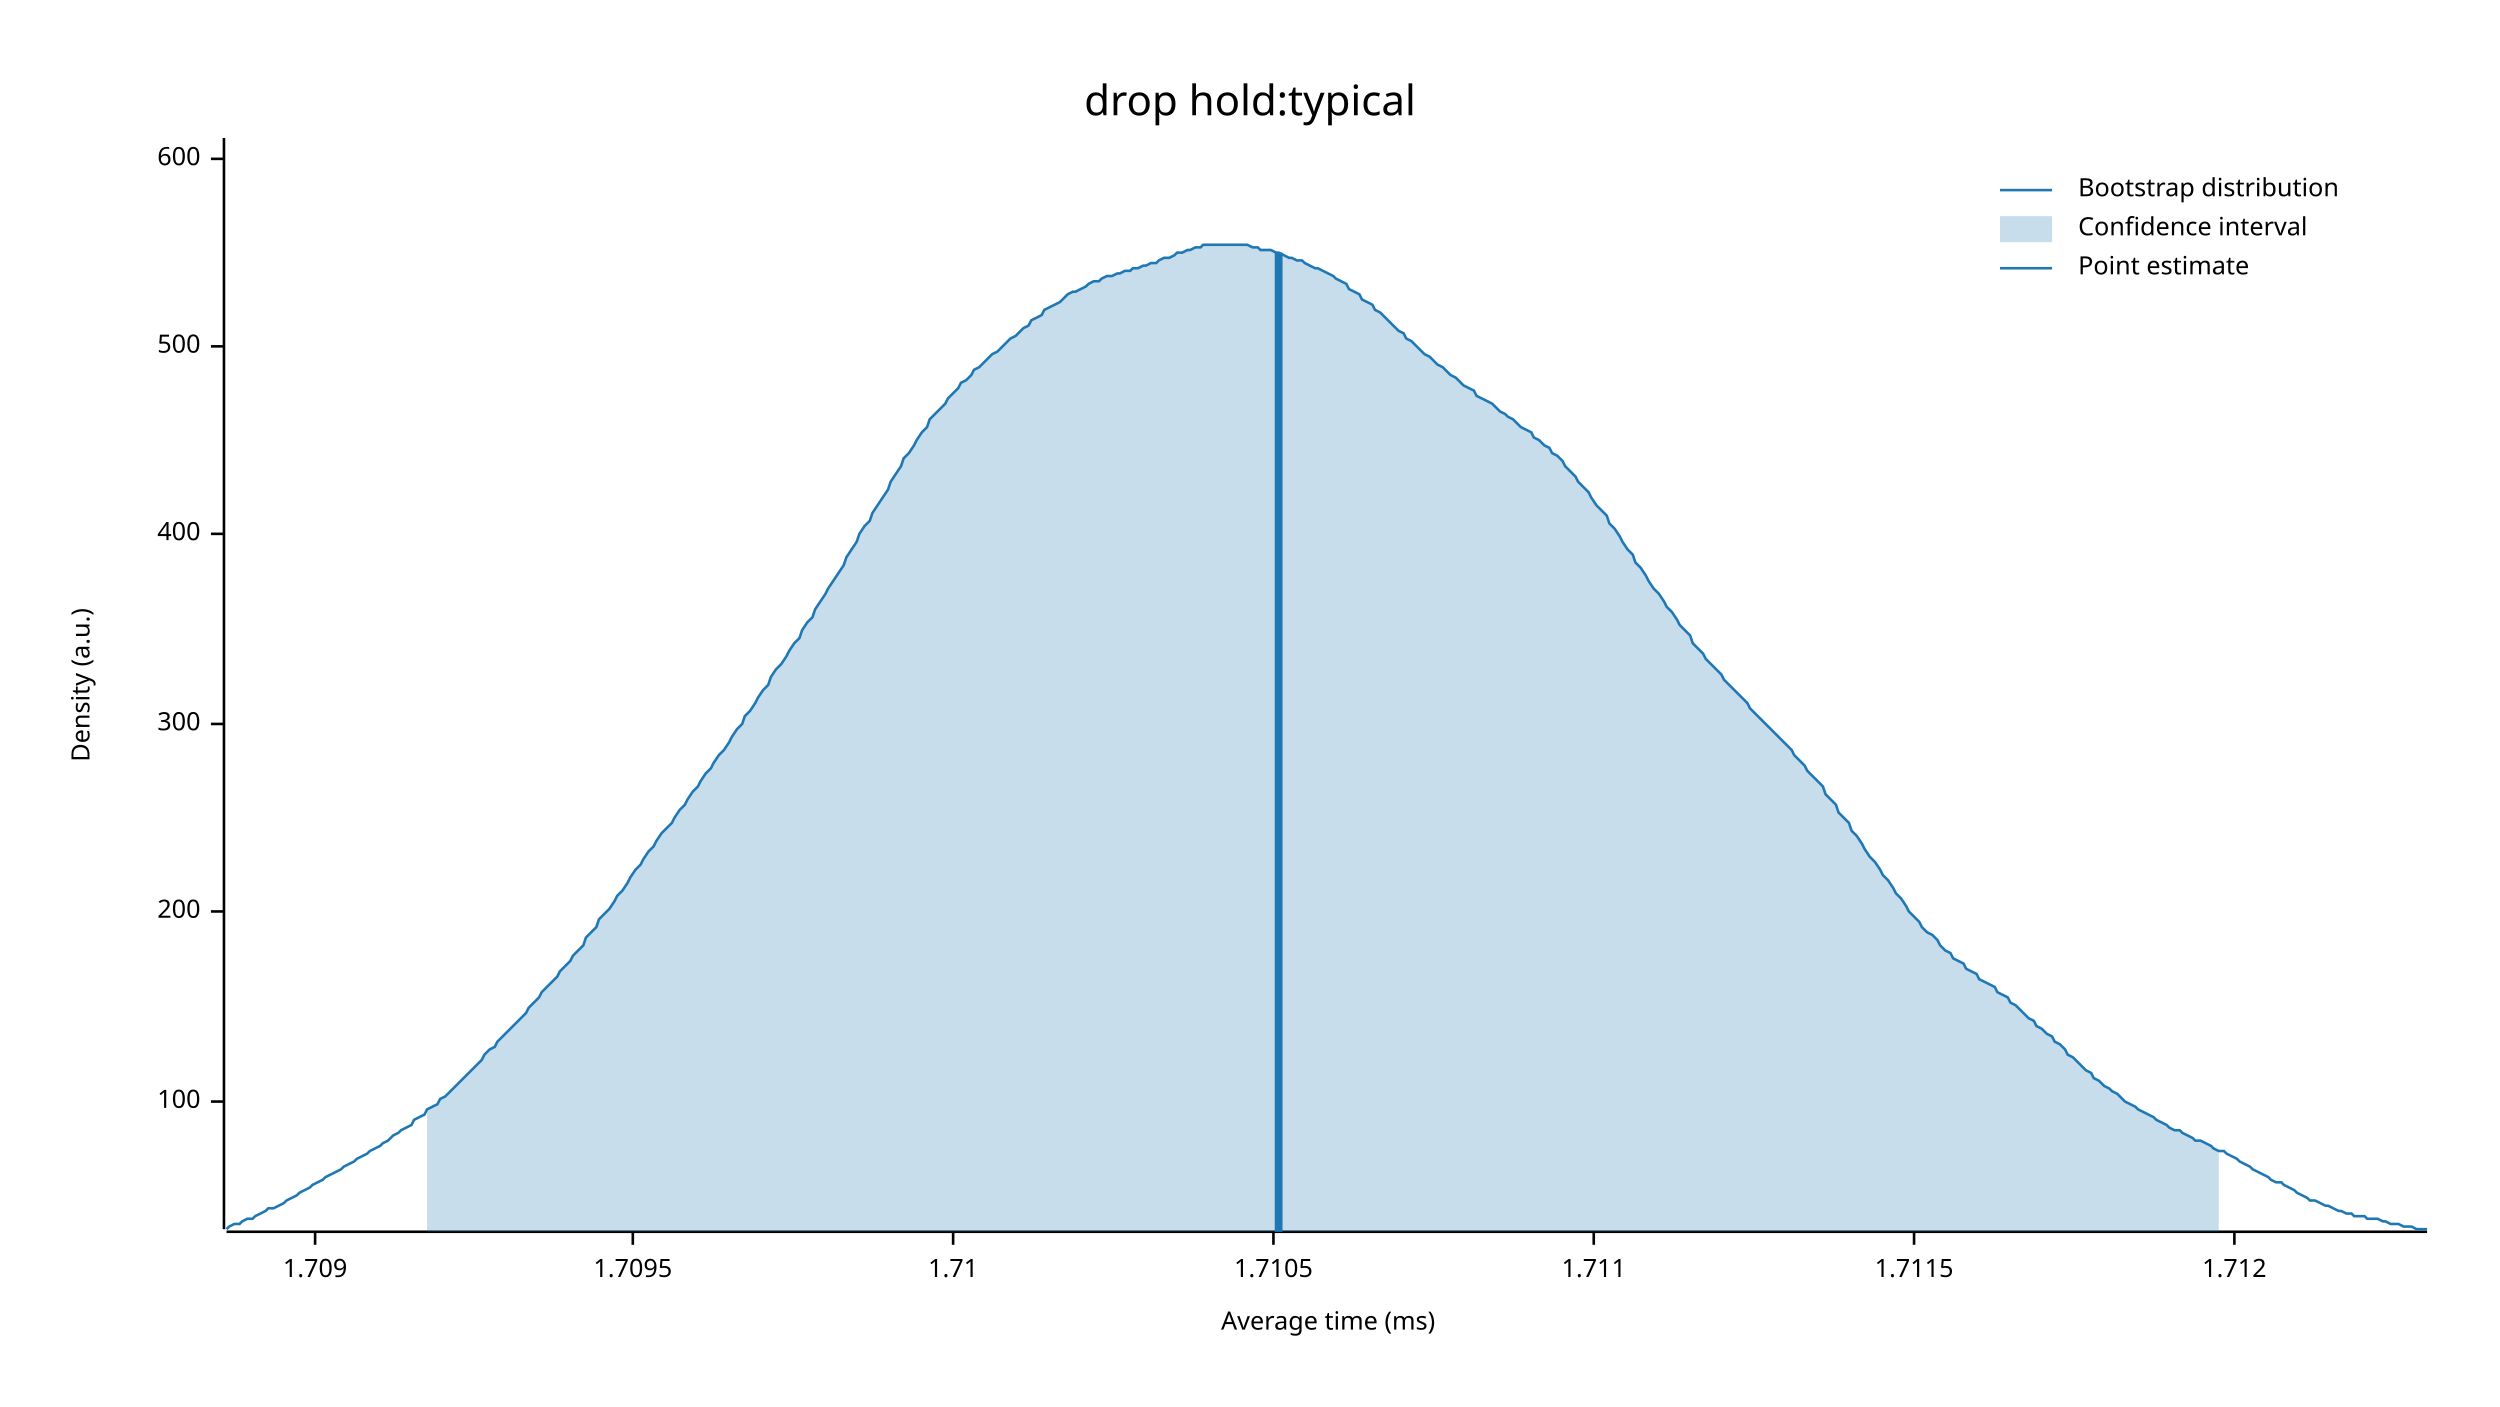
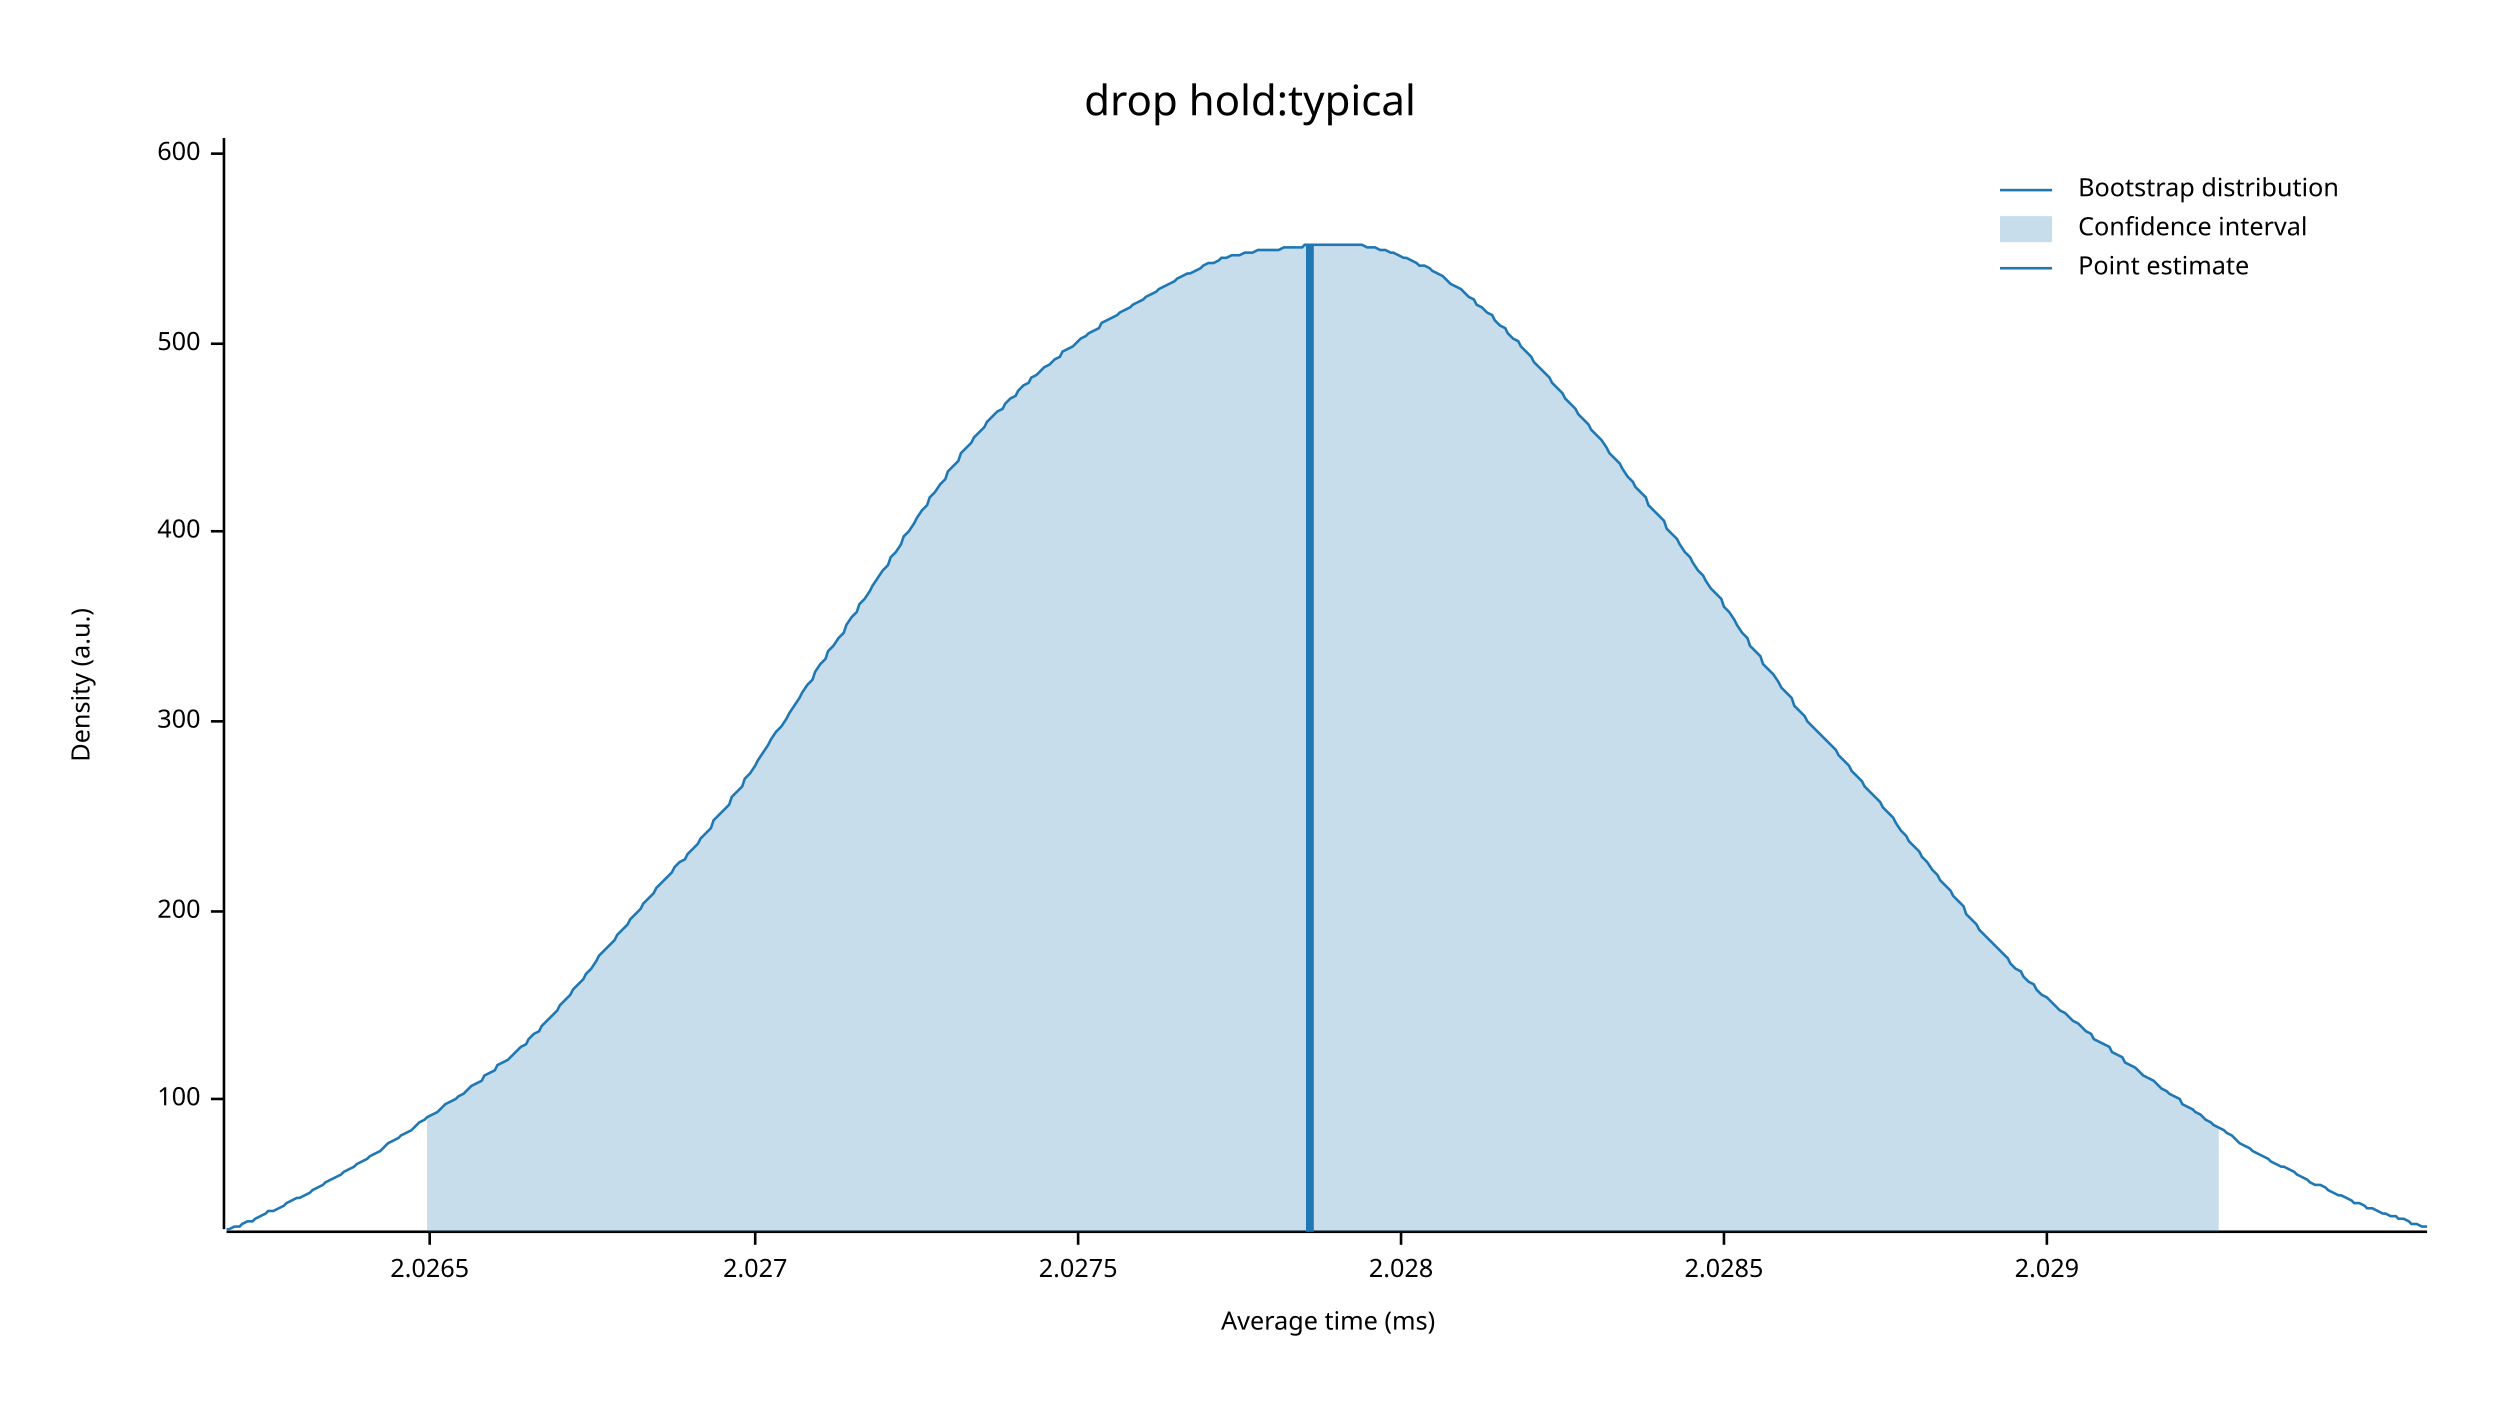
<svg xmlns="http://www.w3.org/2000/svg" width="960" height="540" viewBox="0 0 960 540">
  <text x="480" y="32" dy="0.76em" text-anchor="middle" font-family="sans-serif" font-size="16.129" opacity="1" fill="#000000">
drop hold:typical
</text>
  <text x="27" y="263" dy="0.76em" text-anchor="middle" font-family="sans-serif" font-size="9.677" opacity="1" fill="#000000" transform="rotate(270, 27, 263)">
Density (a.u.)
</text>
  <text x="510" y="513" dy="-0.5ex" text-anchor="middle" font-family="sans-serif" font-size="9.677" opacity="1" fill="#000000">
Average time (ms)
</text>
  <polyline fill="none" opacity="1" stroke="#000000" stroke-width="1" points="86,53 86,472 " />
-   <text x="77" y="423" dy="0.5ex" text-anchor="end" font-family="sans-serif" font-size="9.677" opacity="1" fill="#000000">
+   <text x="77" y="422" dy="0.5ex" text-anchor="end" font-family="sans-serif" font-size="9.677" opacity="1" fill="#000000">
100
</text>
-   <polyline fill="none" opacity="1" stroke="#000000" stroke-width="1" points="81,423 86,423 " />
+   <polyline fill="none" opacity="1" stroke="#000000" stroke-width="1" points="81,422 86,422 " />
  <text x="77" y="350" dy="0.5ex" text-anchor="end" font-family="sans-serif" font-size="9.677" opacity="1" fill="#000000">
200
</text>
  <polyline fill="none" opacity="1" stroke="#000000" stroke-width="1" points="81,350 86,350 " />
-   <text x="77" y="278" dy="0.5ex" text-anchor="end" font-family="sans-serif" font-size="9.677" opacity="1" fill="#000000">
+   <text x="77" y="277" dy="0.5ex" text-anchor="end" font-family="sans-serif" font-size="9.677" opacity="1" fill="#000000">
300
</text>
-   <polyline fill="none" opacity="1" stroke="#000000" stroke-width="1" points="81,278 86,278 " />
-   <text x="77" y="205" dy="0.5ex" text-anchor="end" font-family="sans-serif" font-size="9.677" opacity="1" fill="#000000">
+   <polyline fill="none" opacity="1" stroke="#000000" stroke-width="1" points="81,277 86,277 " />
+   <text x="77" y="204" dy="0.5ex" text-anchor="end" font-family="sans-serif" font-size="9.677" opacity="1" fill="#000000">
400
</text>
-   <polyline fill="none" opacity="1" stroke="#000000" stroke-width="1" points="81,205 86,205 " />
-   <text x="77" y="133" dy="0.5ex" text-anchor="end" font-family="sans-serif" font-size="9.677" opacity="1" fill="#000000">
+   <polyline fill="none" opacity="1" stroke="#000000" stroke-width="1" points="81,204 86,204 " />
+   <text x="77" y="132" dy="0.5ex" text-anchor="end" font-family="sans-serif" font-size="9.677" opacity="1" fill="#000000">
500
</text>
-   <polyline fill="none" opacity="1" stroke="#000000" stroke-width="1" points="81,133 86,133 " />
-   <text x="77" y="61" dy="0.5ex" text-anchor="end" font-family="sans-serif" font-size="9.677" opacity="1" fill="#000000">
+   <polyline fill="none" opacity="1" stroke="#000000" stroke-width="1" points="81,132 86,132 " />
+   <text x="77" y="59" dy="0.5ex" text-anchor="end" font-family="sans-serif" font-size="9.677" opacity="1" fill="#000000">
600
</text>
-   <polyline fill="none" opacity="1" stroke="#000000" stroke-width="1" points="81,61 86,61 " />
+   <polyline fill="none" opacity="1" stroke="#000000" stroke-width="1" points="81,59 86,59 " />
  <polyline fill="none" opacity="1" stroke="#000000" stroke-width="1" points="87,473 932,473 " />
-   <text x="121" y="483" dy="0.76em" text-anchor="middle" font-family="sans-serif" font-size="9.677" opacity="1" fill="#000000">
- 1.709
+   <text x="165" y="483" dy="0.76em" text-anchor="middle" font-family="sans-serif" font-size="9.677" opacity="1" fill="#000000">
+ 2.0265
</text>
-   <polyline fill="none" opacity="1" stroke="#000000" stroke-width="1" points="121,473 121,478 " />
-   <text x="243" y="483" dy="0.76em" text-anchor="middle" font-family="sans-serif" font-size="9.677" opacity="1" fill="#000000">
- 1.7095
+   <polyline fill="none" opacity="1" stroke="#000000" stroke-width="1" points="165,473 165,478 " />
+   <text x="290" y="483" dy="0.76em" text-anchor="middle" font-family="sans-serif" font-size="9.677" opacity="1" fill="#000000">
+ 2.027
</text>
-   <polyline fill="none" opacity="1" stroke="#000000" stroke-width="1" points="243,473 243,478 " />
-   <text x="366" y="483" dy="0.76em" text-anchor="middle" font-family="sans-serif" font-size="9.677" opacity="1" fill="#000000">
- 1.71
+   <polyline fill="none" opacity="1" stroke="#000000" stroke-width="1" points="290,473 290,478 " />
+   <text x="414" y="483" dy="0.76em" text-anchor="middle" font-family="sans-serif" font-size="9.677" opacity="1" fill="#000000">
+ 2.0275
</text>
-   <polyline fill="none" opacity="1" stroke="#000000" stroke-width="1" points="366,473 366,478 " />
-   <text x="489" y="483" dy="0.76em" text-anchor="middle" font-family="sans-serif" font-size="9.677" opacity="1" fill="#000000">
- 1.7105
+   <polyline fill="none" opacity="1" stroke="#000000" stroke-width="1" points="414,473 414,478 " />
+   <text x="538" y="483" dy="0.76em" text-anchor="middle" font-family="sans-serif" font-size="9.677" opacity="1" fill="#000000">
+ 2.028
</text>
-   <polyline fill="none" opacity="1" stroke="#000000" stroke-width="1" points="489,473 489,478 " />
-   <text x="612" y="483" dy="0.76em" text-anchor="middle" font-family="sans-serif" font-size="9.677" opacity="1" fill="#000000">
- 1.711
+   <polyline fill="none" opacity="1" stroke="#000000" stroke-width="1" points="538,473 538,478 " />
+   <text x="662" y="483" dy="0.76em" text-anchor="middle" font-family="sans-serif" font-size="9.677" opacity="1" fill="#000000">
+ 2.0285
</text>
-   <polyline fill="none" opacity="1" stroke="#000000" stroke-width="1" points="612,473 612,478 " />
-   <text x="735" y="483" dy="0.76em" text-anchor="middle" font-family="sans-serif" font-size="9.677" opacity="1" fill="#000000">
- 1.7115
+   <polyline fill="none" opacity="1" stroke="#000000" stroke-width="1" points="662,473 662,478 " />
+   <text x="786" y="483" dy="0.76em" text-anchor="middle" font-family="sans-serif" font-size="9.677" opacity="1" fill="#000000">
+ 2.029
</text>
-   <polyline fill="none" opacity="1" stroke="#000000" stroke-width="1" points="735,473 735,478 " />
-   <text x="858" y="483" dy="0.76em" text-anchor="middle" font-family="sans-serif" font-size="9.677" opacity="1" fill="#000000">
- 1.712
- </text>
-   <polyline fill="none" opacity="1" stroke="#000000" stroke-width="1" points="858,473 858,478 " />
-   <polyline fill="none" opacity="1" stroke="#1F78B4" stroke-width="1" points="87,472 88,471 90,470 92,470 93,469 95,468 97,468 98,467 100,466 102,465 103,464 105,464 107,463 109,462 110,461 112,460 114,459 115,458 117,457 119,456 120,455 122,454 124,453 125,452 127,451 129,450 131,449 132,448 134,447 136,446 137,445 139,444 141,443 142,442 144,441 146,440 147,439 149,438 151,436 153,435 154,434 156,433 158,432 159,430 161,429 163,428 164,426 166,425 168,424 169,422 171,421 173,419 175,417 176,416 178,414 180,412 181,411 183,409 185,407 186,405 188,403 190,402 191,400 193,398 195,396 197,394 198,393 200,391 202,389 203,387 205,385 207,383 208,381 210,379 212,377 214,375 215,373 217,371 219,369 220,367 222,365 224,363 225,360 227,358 229,356 230,353 232,351 234,349 236,346 237,344 239,342 241,339 242,337 244,334 246,332 247,330 249,327 251,325 252,323 254,320 256,318 258,316 259,314 261,311 263,309 264,307 266,304 268,302 269,300 271,297 273,295 274,293 276,290 278,288 280,285 281,283 283,280 285,278 286,275 288,273 290,270 291,268 293,265 295,263 296,260 298,257 300,255 302,252 303,250 305,247 307,245 308,242 310,239 312,237 313,234 315,231 317,228 318,226 320,223 322,220 324,217 325,214 327,211 329,208 330,205 332,202 334,200 335,197 337,194 339,191 341,188 342,185 344,182 346,179 347,176 349,174 351,171 352,169 354,166 356,164 357,161 359,159 361,157 363,155 364,153 366,151 368,149 369,147 371,146 373,144 374,142 376,141 378,139 379,138 381,136 383,135 385,133 386,132 388,130 390,129 391,128 393,126 395,125 396,123 398,122 400,121 401,119 403,118 405,117 407,116 408,115 410,113 412,112 413,112 415,111 417,110 418,109 420,108 422,108 423,107 425,106 427,106 429,105 430,105 432,104 434,104 435,103 437,103 439,102 440,102 442,101 444,101 445,100 447,99 449,99 451,98 452,97 454,97 456,96 457,96 459,95 461,95 462,94 464,94 466,94 468,94 469,94 471,94 473,94 474,94 476,94 478,94 479,94 481,95 483,95 484,96 486,96 488,96 490,97 491,97 493,98 495,99 496,99 498,100 500,100 501,101 503,102 505,103 506,103 508,104 510,105 512,106 513,107 515,108 517,109 518,111 520,112 522,113 523,115 525,116 527,117 528,119 530,120 532,122 534,124 535,125 537,127 539,128 540,130 542,131 544,133 545,134 547,136 549,137 550,138 552,140 554,141 556,143 557,144 559,145 561,147 562,148 564,149 566,150 567,152 569,153 571,154 573,155 574,156 576,158 578,159 579,160 581,161 583,163 584,164 586,165 588,166 589,168 591,169 593,171 595,172 596,174 598,175 600,177 601,179 603,181 605,183 606,185 608,187 610,189 611,191 613,194 615,196 617,198 618,201 620,203 622,206 623,208 625,211 627,213 628,216 630,218 632,221 633,223 635,226 637,228 639,231 640,233 642,235 644,238 645,240 647,242 649,244 650,247 652,249 654,251 655,253 657,255 659,257 661,259 662,261 664,263 666,265 667,266 669,268 671,270 672,272 674,274 676,276 677,277 679,279 681,281 683,283 684,284 686,286 688,288 689,290 691,292 693,294 694,296 696,298 698,300 700,302 701,305 703,307 705,309 706,312 708,314 710,316 711,319 713,321 715,324 716,326 718,329 720,331 722,334 723,336 725,338 727,341 728,343 730,345 732,348 733,350 735,352 737,354 738,356 740,358 742,359 744,361 745,363 747,365 749,366 750,368 752,369 754,370 755,372 757,373 759,374 760,376 762,377 764,378 766,379 767,381 769,382 771,383 772,385 774,386 776,388 777,389 779,391 781,392 782,394 784,395 786,397 788,398 789,400 791,401 793,403 794,405 796,406 798,408 799,409 801,411 803,412 804,414 806,415 808,417 810,418 811,419 813,420 815,422 816,423 818,424 820,425 821,426 823,427 825,428 827,429 828,430 830,431 832,432 833,433 835,434 837,434 838,435 840,436 842,437 843,438 845,438 847,439 849,440 850,441 852,442 854,442 855,443 857,444 859,445 860,446 862,447 864,448 865,449 867,450 869,451 871,452 872,453 874,454 876,454 877,455 879,456 881,457 882,458 884,459 886,460 887,461 889,461 891,462 893,463 894,463 896,464 898,465 899,465 901,466 903,466 904,467 906,467 908,467 909,468 911,468 913,468 915,469 916,469 918,470 920,470 921,470 923,471 925,471 926,471 928,472 930,472 932,472 " />
-   <polygon opacity="0.25" fill="#1F78B4" points="164,426 166,425 168,424 169,422 171,421 173,419 175,417 176,416 178,414 180,412 181,411 183,409 185,407 186,405 188,403 190,402 191,400 193,398 195,396 197,394 198,393 200,391 202,389 203,387 205,385 207,383 208,381 210,379 212,377 214,375 215,373 217,371 219,369 220,367 222,365 224,363 225,360 227,358 229,356 230,353 232,351 234,349 236,346 237,344 239,342 241,339 242,337 244,334 246,332 247,330 249,327 251,325 252,323 254,320 256,318 258,316 259,314 261,311 263,309 264,307 266,304 268,302 269,300 271,297 273,295 274,293 276,290 278,288 280,285 281,283 283,280 285,278 286,275 288,273 290,270 291,268 293,265 295,263 296,260 298,257 300,255 302,252 303,250 305,247 307,245 308,242 310,239 312,237 313,234 315,231 317,228 318,226 320,223 322,220 324,217 325,214 327,211 329,208 330,205 332,202 334,200 335,197 337,194 339,191 341,188 342,185 344,182 346,179 347,176 349,174 351,171 352,169 354,166 356,164 357,161 359,159 361,157 363,155 364,153 366,151 368,149 369,147 371,146 373,144 374,142 376,141 378,139 379,138 381,136 383,135 385,133 386,132 388,130 390,129 391,128 393,126 395,125 396,123 398,122 400,121 401,119 403,118 405,117 407,116 408,115 410,113 412,112 413,112 415,111 417,110 418,109 420,108 422,108 423,107 425,106 427,106 429,105 430,105 432,104 434,104 435,103 437,103 439,102 440,102 442,101 444,101 445,100 447,99 449,99 451,98 452,97 454,97 456,96 457,96 459,95 461,95 462,94 464,94 466,94 468,94 469,94 471,94 473,94 474,94 476,94 478,94 479,94 481,95 483,95 484,96 486,96 488,96 490,97 491,97 493,98 495,99 496,99 498,100 500,100 501,101 503,102 505,103 506,103 508,104 510,105 512,106 513,107 515,108 517,109 518,111 520,112 522,113 523,115 525,116 527,117 528,119 530,120 532,122 534,124 535,125 537,127 539,128 540,130 542,131 544,133 545,134 547,136 549,137 550,138 552,140 554,141 556,143 557,144 559,145 561,147 562,148 564,149 566,150 567,152 569,153 571,154 573,155 574,156 576,158 578,159 579,160 581,161 583,163 584,164 586,165 588,166 589,168 591,169 593,171 595,172 596,174 598,175 600,177 601,179 603,181 605,183 606,185 608,187 610,189 611,191 613,194 615,196 617,198 618,201 620,203 622,206 623,208 625,211 627,213 628,216 630,218 632,221 633,223 635,226 637,228 639,231 640,233 642,235 644,238 645,240 647,242 649,244 650,247 652,249 654,251 655,253 657,255 659,257 661,259 662,261 664,263 666,265 667,266 669,268 671,270 672,272 674,274 676,276 677,277 679,279 681,281 683,283 684,284 686,286 688,288 689,290 691,292 693,294 694,296 696,298 698,300 700,302 701,305 703,307 705,309 706,312 708,314 710,316 711,319 713,321 715,324 716,326 718,329 720,331 722,334 723,336 725,338 727,341 728,343 730,345 732,348 733,350 735,352 737,354 738,356 740,358 742,359 744,361 745,363 747,365 749,366 750,368 752,369 754,370 755,372 757,373 759,374 760,376 762,377 764,378 766,379 767,381 769,382 771,383 772,385 774,386 776,388 777,389 779,391 781,392 782,394 784,395 786,397 788,398 789,400 791,401 793,403 794,405 796,406 798,408 799,409 801,411 803,412 804,414 806,415 808,417 810,418 811,419 813,420 815,422 816,423 818,424 820,425 821,426 823,427 825,428 827,429 828,430 830,431 832,432 833,433 835,434 837,434 838,435 840,436 842,437 843,438 845,438 847,439 849,440 850,441 852,442 852,473 164,473 " />
-   <polyline fill="none" opacity="1" stroke="#1F78B4" stroke-width="3" points="491,473 491,97 " />
+   <polyline fill="none" opacity="1" stroke="#000000" stroke-width="1" points="786,473 786,478 " />
+   <polyline fill="none" opacity="1" stroke="#1F78B4" stroke-width="1" points="87,472 88,472 90,471 92,471 93,470 95,469 97,469 98,468 100,467 102,466 103,465 105,465 107,464 109,463 110,462 112,461 114,460 115,460 117,459 119,458 120,457 122,456 124,455 125,454 127,453 129,452 131,451 132,450 134,449 136,448 137,447 139,446 141,445 142,444 144,443 146,442 147,441 149,439 151,438 153,437 154,436 156,435 158,434 159,433 161,431 163,430 164,429 166,428 168,427 169,426 171,424 173,423 175,422 176,421 178,420 180,418 181,417 183,416 185,415 186,413 188,412 190,411 191,409 193,408 195,407 197,405 198,404 200,402 202,401 203,399 205,397 207,396 208,394 210,392 212,390 214,388 215,386 217,384 219,382 220,380 222,378 224,376 225,374 227,372 229,369 230,367 232,365 234,363 236,361 237,359 239,357 241,355 242,353 244,351 246,349 247,347 249,345 251,343 252,341 254,339 256,337 258,335 259,333 261,331 263,330 264,328 266,326 268,324 269,322 271,320 273,318 274,315 276,313 278,311 280,309 281,306 283,304 285,302 286,299 288,297 290,294 291,292 293,289 295,286 296,284 298,281 300,279 302,276 303,274 305,271 307,268 308,266 310,263 312,261 313,258 315,255 317,253 318,250 320,248 322,245 324,243 325,240 327,237 329,235 330,232 332,230 334,227 335,225 337,222 339,219 341,217 342,214 344,212 346,209 347,206 349,204 351,201 352,199 354,196 356,194 357,191 359,189 361,186 363,184 364,181 366,179 368,177 369,174 371,172 373,170 374,168 376,166 378,164 379,162 381,160 383,158 385,157 386,155 388,153 390,152 391,150 393,148 395,147 396,145 398,144 400,142 401,141 403,140 405,138 407,137 408,135 410,134 412,133 413,132 415,130 417,129 418,128 420,127 422,126 423,124 425,123 427,122 429,121 430,120 432,119 434,118 435,117 437,116 439,115 440,114 442,113 444,112 445,111 447,110 449,109 451,108 452,107 454,106 456,105 457,105 459,104 461,103 462,102 464,101 466,101 468,100 469,99 471,99 473,98 474,98 476,98 478,97 479,97 481,97 483,96 484,96 486,96 488,96 490,96 491,96 493,95 495,95 496,95 498,95 500,95 501,94 503,94 505,94 506,94 508,94 510,94 512,94 513,94 515,94 517,94 518,94 520,94 522,94 523,94 525,95 527,95 528,95 530,96 532,96 534,97 535,97 537,98 539,99 540,99 542,100 544,101 545,102 547,102 549,103 550,104 552,105 554,106 556,108 557,109 559,110 561,111 562,112 564,114 566,115 567,117 569,118 571,120 573,121 574,123 576,125 578,126 579,128 581,130 583,131 584,133 586,135 588,137 589,139 591,141 593,143 595,145 596,147 598,149 600,151 601,153 603,155 605,157 606,159 608,161 610,163 611,165 613,167 615,169 617,172 618,174 620,176 622,178 623,180 625,183 627,185 628,187 630,189 632,191 633,194 635,196 637,198 639,200 640,203 642,205 644,207 645,209 647,212 649,214 650,216 652,219 654,221 655,223 657,226 659,228 661,230 662,233 664,235 666,238 667,240 669,243 671,245 672,248 674,250 676,252 677,255 679,257 681,259 683,262 684,264 686,266 688,268 689,271 691,273 693,275 694,277 696,279 698,281 700,283 701,284 703,286 705,288 706,290 708,292 710,294 711,296 713,298 715,300 716,302 718,304 720,306 722,308 723,310 725,312 727,314 728,316 730,319 732,321 733,323 735,325 737,327 738,329 740,331 742,334 744,336 745,338 747,340 749,342 750,344 752,346 754,348 755,351 757,353 759,355 760,357 762,359 764,361 766,363 767,364 769,366 771,368 772,370 774,372 776,373 777,375 779,377 781,378 782,380 784,382 786,383 788,385 789,386 791,388 793,389 794,390 796,392 798,393 799,394 801,396 803,397 804,399 806,400 808,401 810,402 811,404 813,405 815,406 816,408 818,409 820,410 821,411 823,413 825,414 827,415 828,416 830,418 832,419 833,420 835,421 837,422 838,424 840,425 842,426 843,427 845,428 847,430 849,431 850,432 852,433 854,434 855,435 857,436 859,438 860,439 862,440 864,441 865,442 867,443 869,444 871,445 872,446 874,447 876,448 877,448 879,449 881,450 882,451 884,452 886,453 887,454 889,455 891,455 893,456 894,457 896,458 898,459 899,459 901,460 903,461 904,462 906,462 908,463 909,464 911,464 913,465 915,466 916,466 918,467 920,467 921,468 923,468 925,469 926,470 928,470 930,471 932,471 " />
+   <polygon opacity="0.25" fill="#1F78B4" points="164,429 166,428 168,427 169,426 171,424 173,423 175,422 176,421 178,420 180,418 181,417 183,416 185,415 186,413 188,412 190,411 191,409 193,408 195,407 197,405 198,404 200,402 202,401 203,399 205,397 207,396 208,394 210,392 212,390 214,388 215,386 217,384 219,382 220,380 222,378 224,376 225,374 227,372 229,369 230,367 232,365 234,363 236,361 237,359 239,357 241,355 242,353 244,351 246,349 247,347 249,345 251,343 252,341 254,339 256,337 258,335 259,333 261,331 263,330 264,328 266,326 268,324 269,322 271,320 273,318 274,315 276,313 278,311 280,309 281,306 283,304 285,302 286,299 288,297 290,294 291,292 293,289 295,286 296,284 298,281 300,279 302,276 303,274 305,271 307,268 308,266 310,263 312,261 313,258 315,255 317,253 318,250 320,248 322,245 324,243 325,240 327,237 329,235 330,232 332,230 334,227 335,225 337,222 339,219 341,217 342,214 344,212 346,209 347,206 349,204 351,201 352,199 354,196 356,194 357,191 359,189 361,186 363,184 364,181 366,179 368,177 369,174 371,172 373,170 374,168 376,166 378,164 379,162 381,160 383,158 385,157 386,155 388,153 390,152 391,150 393,148 395,147 396,145 398,144 400,142 401,141 403,140 405,138 407,137 408,135 410,134 412,133 413,132 415,130 417,129 418,128 420,127 422,126 423,124 425,123 427,122 429,121 430,120 432,119 434,118 435,117 437,116 439,115 440,114 442,113 444,112 445,111 447,110 449,109 451,108 452,107 454,106 456,105 457,105 459,104 461,103 462,102 464,101 466,101 468,100 469,99 471,99 473,98 474,98 476,98 478,97 479,97 481,97 483,96 484,96 486,96 488,96 490,96 491,96 493,95 495,95 496,95 498,95 500,95 501,94 503,94 505,94 506,94 508,94 510,94 512,94 513,94 515,94 517,94 518,94 520,94 522,94 523,94 525,95 527,95 528,95 530,96 532,96 534,97 535,97 537,98 539,99 540,99 542,100 544,101 545,102 547,102 549,103 550,104 552,105 554,106 556,108 557,109 559,110 561,111 562,112 564,114 566,115 567,117 569,118 571,120 573,121 574,123 576,125 578,126 579,128 581,130 583,131 584,133 586,135 588,137 589,139 591,141 593,143 595,145 596,147 598,149 600,151 601,153 603,155 605,157 606,159 608,161 610,163 611,165 613,167 615,169 617,172 618,174 620,176 622,178 623,180 625,183 627,185 628,187 630,189 632,191 633,194 635,196 637,198 639,200 640,203 642,205 644,207 645,209 647,212 649,214 650,216 652,219 654,221 655,223 657,226 659,228 661,230 662,233 664,235 666,238 667,240 669,243 671,245 672,248 674,250 676,252 677,255 679,257 681,259 683,262 684,264 686,266 688,268 689,271 691,273 693,275 694,277 696,279 698,281 700,283 701,284 703,286 705,288 706,290 708,292 710,294 711,296 713,298 715,300 716,302 718,304 720,306 722,308 723,310 725,312 727,314 728,316 730,319 732,321 733,323 735,325 737,327 738,329 740,331 742,334 744,336 745,338 747,340 749,342 750,344 752,346 754,348 755,351 757,353 759,355 760,357 762,359 764,361 766,363 767,364 769,366 771,368 772,370 774,372 776,373 777,375 779,377 781,378 782,380 784,382 786,383 788,385 789,386 791,388 793,389 794,390 796,392 798,393 799,394 801,396 803,397 804,399 806,400 808,401 810,402 811,404 813,405 815,406 816,408 818,409 820,410 821,411 823,413 825,414 827,415 828,416 830,418 832,419 833,420 835,421 837,422 838,424 840,425 842,426 843,427 845,428 847,430 849,431 850,432 852,433 852,473 164,473 " />
+   <polyline fill="none" opacity="1" stroke="#1F78B4" stroke-width="3" points="503,473 503,94 " />
  <text x="798" y="68" dy="0.76em" text-anchor="start" font-family="sans-serif" font-size="9.677" opacity="1" fill="#000000">
Bootstrap distribution
</text>
  <text x="798" y="83" dy="0.76em" text-anchor="start" font-family="sans-serif" font-size="9.677" opacity="1" fill="#000000">
Confidence interval
</text>
  <text x="798" y="98" dy="0.76em" text-anchor="start" font-family="sans-serif" font-size="9.677" opacity="1" fill="#000000">
Point estimate
</text>
  <polyline fill="none" opacity="1" stroke="#1F78B4" stroke-width="1" points="768,73 788,73 " />
  <rect x="768" y="83" width="20" height="10" opacity="0.25" fill="#1F78B4" stroke="none" />
  <polyline fill="none" opacity="1" stroke="#1F78B4" stroke-width="1" points="768,103 788,103 " />
</svg>
